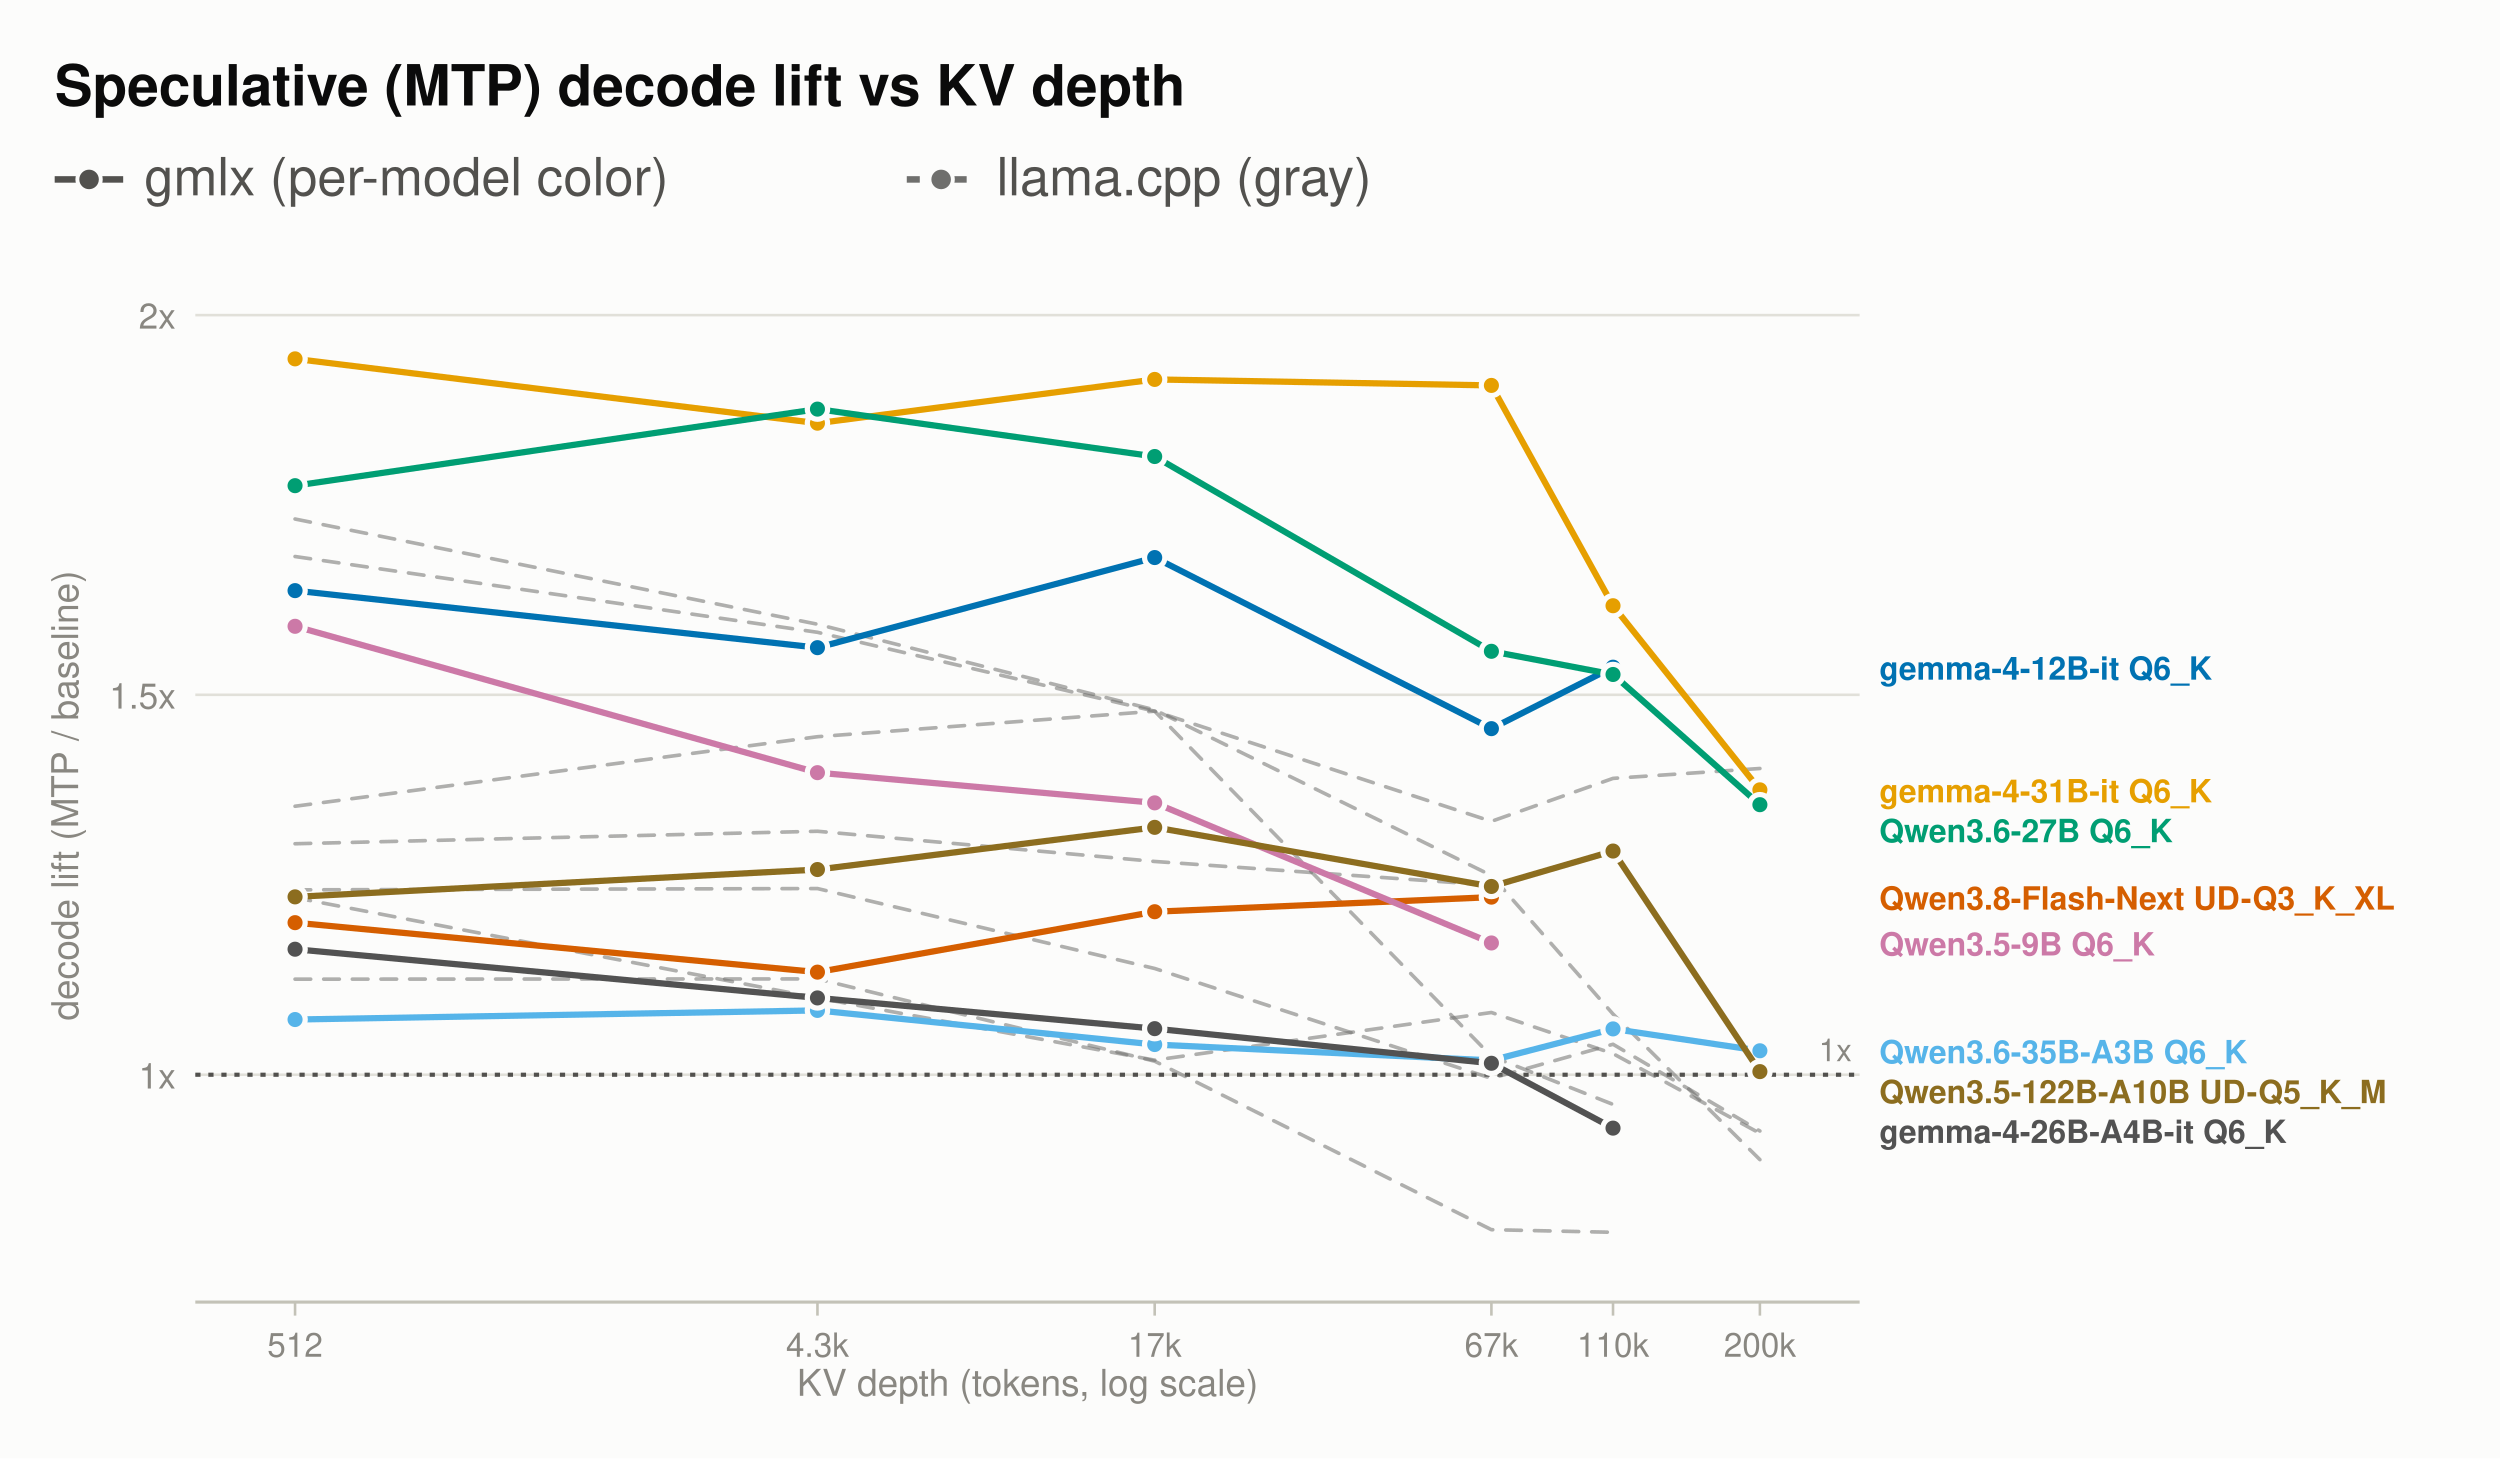
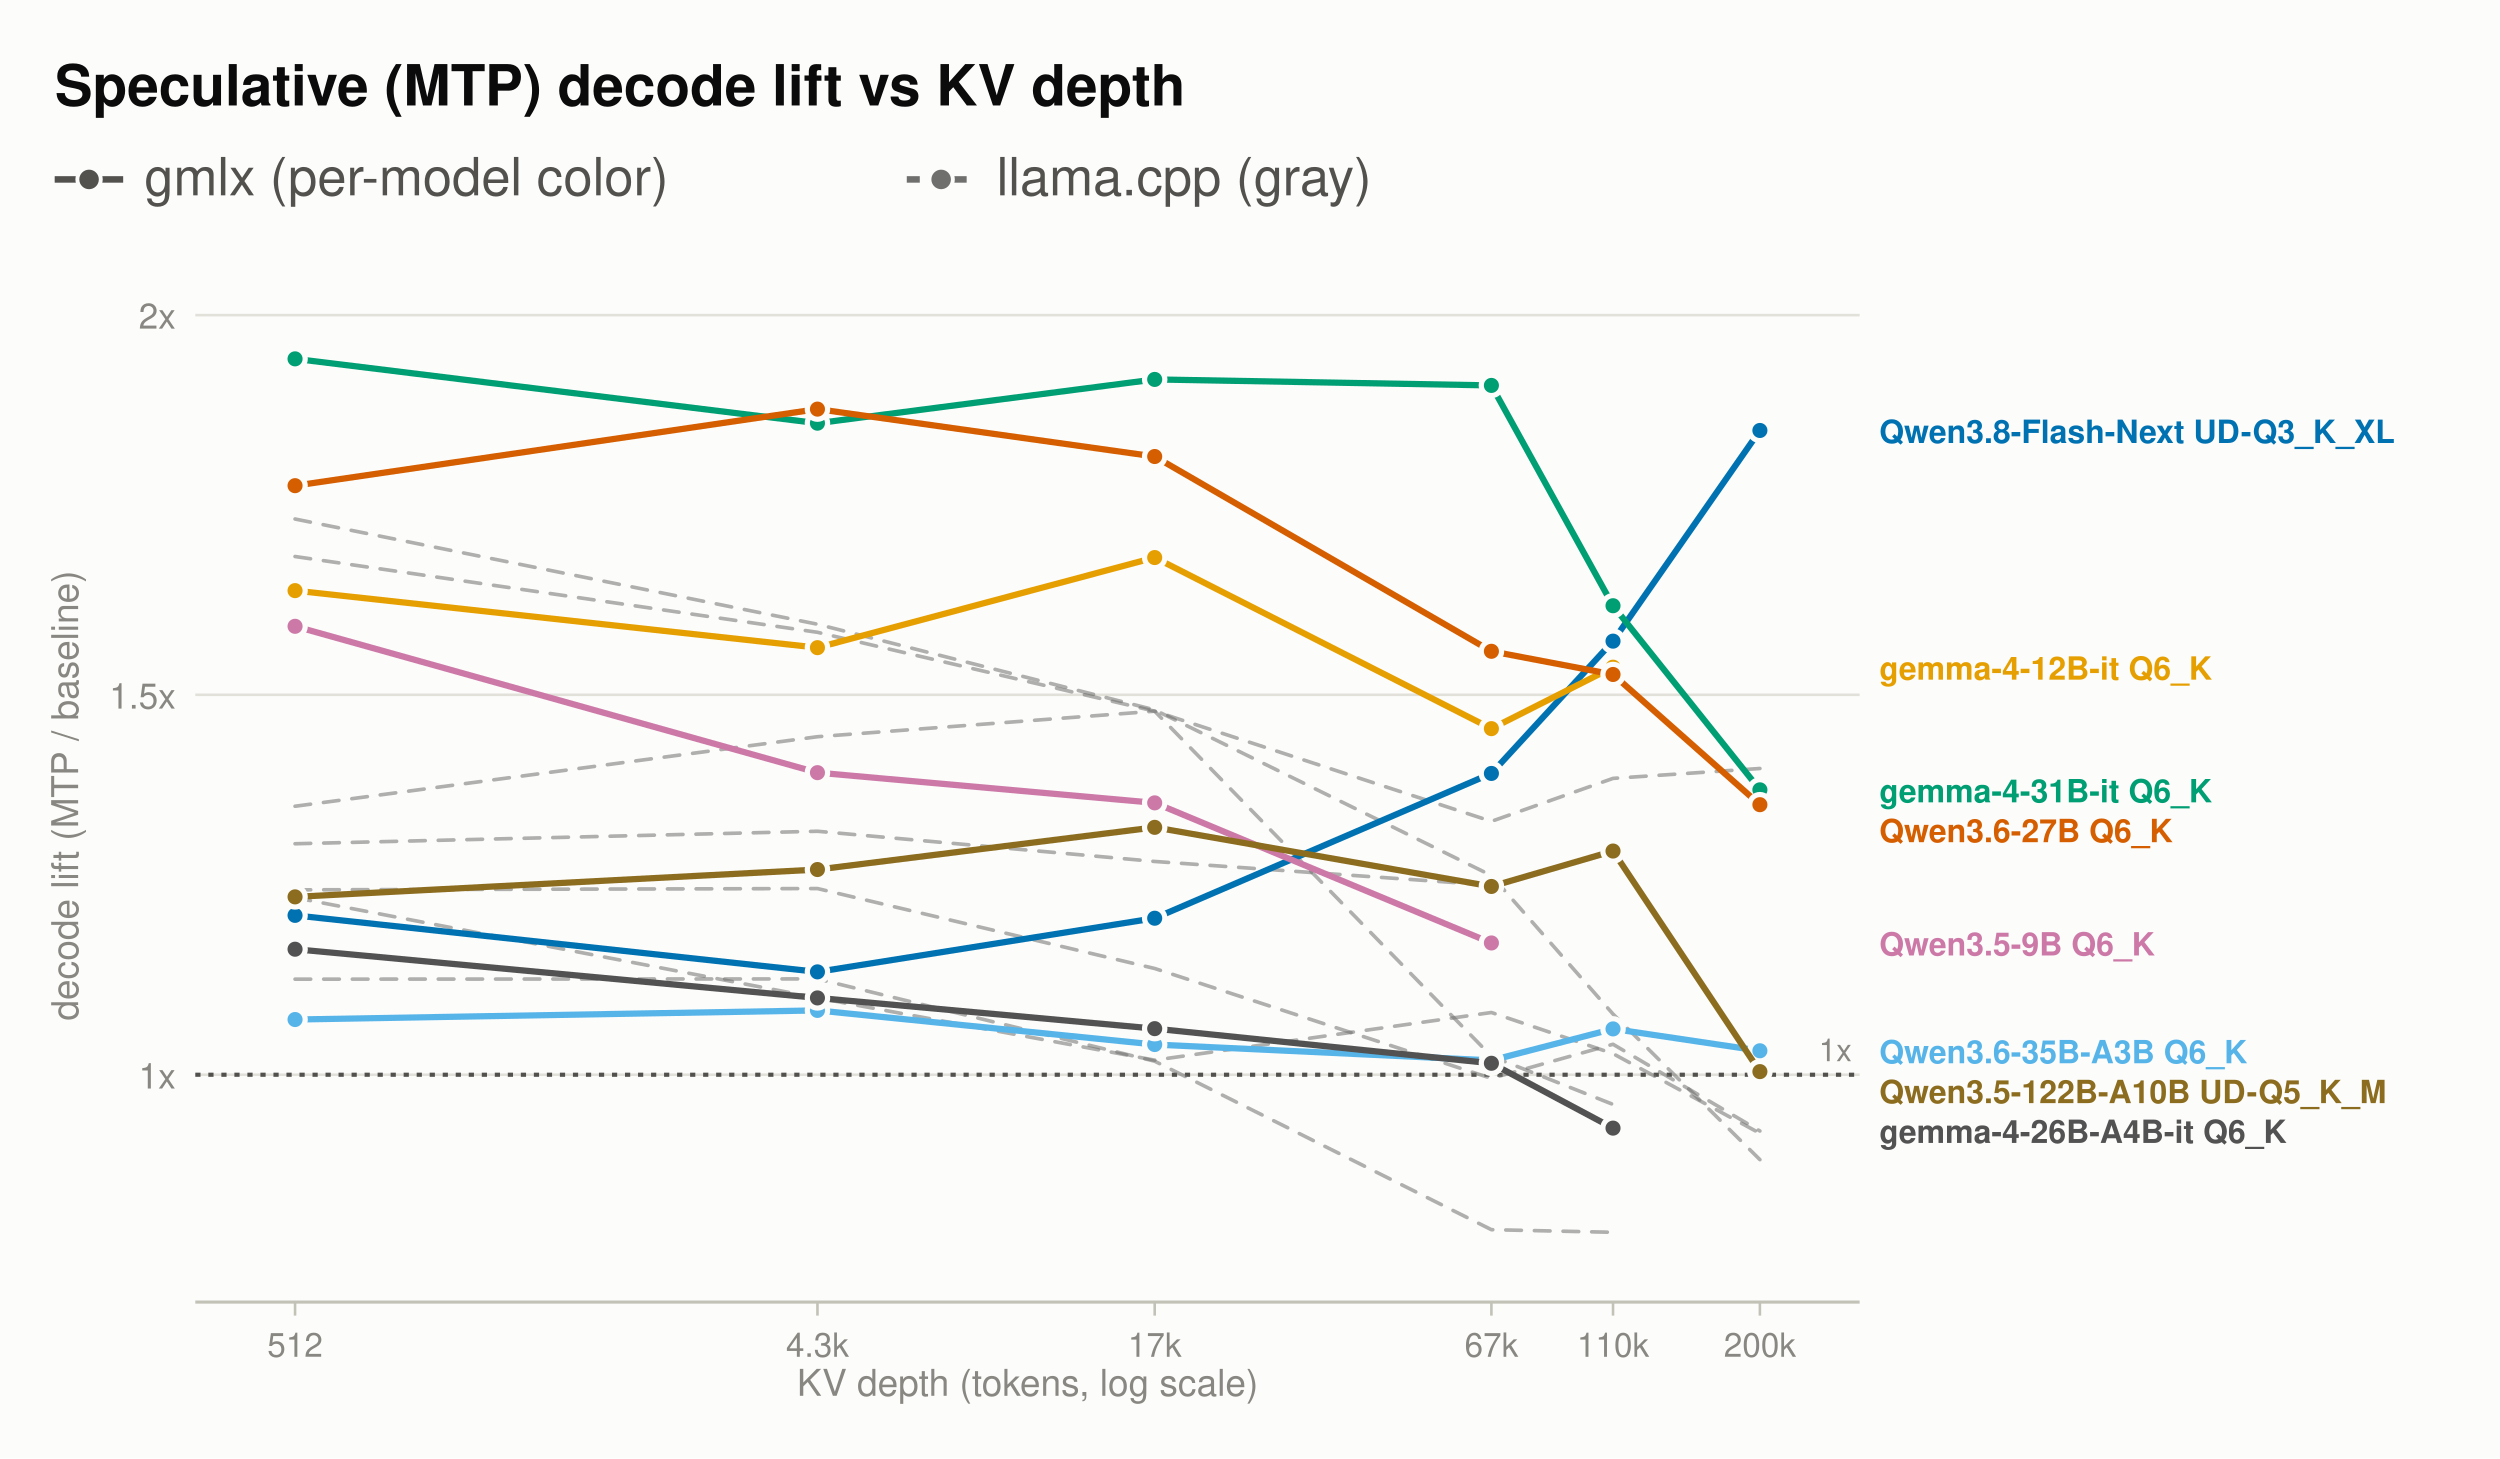
<svg xmlns="http://www.w3.org/2000/svg" width="960" height="560" viewBox="0 0 960 560" font-family="system-ui, -apple-system, 'Segoe UI', Helvetica, Arial, sans-serif">
  <rect x="0" y="0" width="960" height="560" fill="#fcfcfb" />
  <text x="21.0" y="40.5" font-size="21.8" fill="#0b0b0b" font-weight="600">Speculative (MTP) decode lift vs KV depth</text>
  <line x1="21.0" y1="68.9" x2="47.3" y2="68.9" stroke="#52514e" stroke-width="2.5" />
  <circle cx="34.2" cy="68.9" r="4.5" fill="#52514e" stroke="#fcfcfb" stroke-width="1.5" />
  <text x="55.4" y="75.0" font-size="20.2" fill="#52514e">gmlx (per-model color)</text>
  <line x1="348.2" y1="68.9" x2="374.6" y2="68.9" stroke="#6f6f6d" stroke-width="2.5" stroke-dasharray="5,4" />
  <circle cx="361.4" cy="68.9" r="4.5" fill="#6f6f6d" stroke="#fcfcfb" stroke-width="1.5" />
  <text x="382.7" y="75.0" font-size="20.2" fill="#52514e">llama.cpp (gray)</text>
  <line x1="75.0" y1="412.7" x2="714.1" y2="412.7" stroke="#e1e0d9" stroke-width="1.0" />
  <text x="67.5" y="418.0" font-size="13.5" fill="#898781" text-anchor="end" style="font-variant-numeric: tabular-nums">1x</text>
  <line x1="75.0" y1="266.8" x2="714.1" y2="266.8" stroke="#e1e0d9" stroke-width="1.0" />
  <text x="67.5" y="272.1" font-size="13.5" fill="#898781" text-anchor="end" style="font-variant-numeric: tabular-nums">1.5x</text>
  <line x1="75.0" y1="121.0" x2="714.1" y2="121.0" stroke="#e1e0d9" stroke-width="1.0" />
  <text x="67.5" y="126.2" font-size="13.5" fill="#898781" text-anchor="end" style="font-variant-numeric: tabular-nums">2x</text>
  <line x1="75.0" y1="500.0" x2="714.1" y2="500.0" stroke="#c3c2b7" stroke-width="1.2" />
  <line x1="75.0" y1="412.7" x2="714.1" y2="412.7" stroke="#52514e" stroke-width="1.6" stroke-dasharray="2,3" />
  <text x="711.1" y="407.5" font-size="12.0" fill="#898781" text-anchor="end">1x</text>
  <line x1="113.3" y1="500.0" x2="113.3" y2="505.2" stroke="#c3c2b7" stroke-width="1.0" />
  <text x="113.3" y="521.0" font-size="12.8" fill="#898781" text-anchor="middle" style="font-variant-numeric: tabular-nums">512</text>
  <line x1="313.9" y1="500.0" x2="313.9" y2="505.2" stroke="#c3c2b7" stroke-width="1.0" />
  <text x="313.9" y="521.0" font-size="12.8" fill="#898781" text-anchor="middle" style="font-variant-numeric: tabular-nums">4.3k</text>
  <line x1="443.4" y1="500.0" x2="443.4" y2="505.2" stroke="#c3c2b7" stroke-width="1.0" />
  <text x="443.4" y="521.0" font-size="12.8" fill="#898781" text-anchor="middle" style="font-variant-numeric: tabular-nums">17k</text>
  <line x1="572.7" y1="500.0" x2="572.7" y2="505.2" stroke="#c3c2b7" stroke-width="1.0" />
  <text x="572.7" y="521.0" font-size="12.8" fill="#898781" text-anchor="middle" style="font-variant-numeric: tabular-nums">67k</text>
  <line x1="619.4" y1="500.0" x2="619.4" y2="505.2" stroke="#c3c2b7" stroke-width="1.0" />
  <text x="619.4" y="521.0" font-size="12.8" fill="#898781" text-anchor="middle" style="font-variant-numeric: tabular-nums">110k</text>
  <line x1="675.8" y1="500.0" x2="675.8" y2="505.2" stroke="#c3c2b7" stroke-width="1.0" />
  <text x="675.8" y="521.0" font-size="12.8" fill="#898781" text-anchor="middle" style="font-variant-numeric: tabular-nums">200k</text>
  <path d="M113.3,309.6 L313.9,282.9 L443.4,273.1 L572.7,405.6 L619.4,424.1" fill="none" stroke="#6f6f6d" stroke-width="1.4" opacity="0.55" stroke-dasharray="6,5" stroke-linejoin="round" stroke-linecap="round" />
  <path d="M113.3,199.3 L313.9,239.7 L443.4,272.6 L572.7,336.2 L619.4,389.4 L675.8,445.3" fill="none" stroke="#6f6f6d" stroke-width="1.4" opacity="0.55" stroke-dasharray="6,5" stroke-linejoin="round" stroke-linecap="round" />
  <path d="M113.3,213.7 L313.9,242.8 L443.4,273.1 L572.7,315.4 L619.4,298.9 L675.8,295.1" fill="none" stroke="#6f6f6d" stroke-width="1.4" opacity="0.55" stroke-dasharray="6,5" stroke-linejoin="round" stroke-linecap="round" />
  <path d="M113.3,324.0 L313.9,319.2 L443.4,330.8 L572.7,339.9" fill="none" stroke="#6f6f6d" stroke-width="1.4" opacity="0.55" stroke-dasharray="6,5" stroke-linejoin="round" stroke-linecap="round" />
  <path d="M113.3,344.7 L313.9,383.2 L443.4,407.1 L572.7,388.8 L619.4,404.6 L675.8,435.2" fill="none" stroke="#6f6f6d" stroke-width="1.4" opacity="0.55" stroke-dasharray="6,5" stroke-linejoin="round" stroke-linecap="round" />
  <path d="M113.3,341.7 L313.9,341.2 L443.4,371.9 L572.7,414.1 L619.4,401.0 L675.8,434.3" fill="none" stroke="#6f6f6d" stroke-width="1.4" opacity="0.55" stroke-dasharray="6,5" stroke-linejoin="round" stroke-linecap="round" />
  <path d="M113.3,376.0 L313.9,375.9 L443.4,407.5 L572.7,472.2 L619.4,473.2" fill="none" stroke="#6f6f6d" stroke-width="1.4" opacity="0.55" stroke-dasharray="6,5" stroke-linejoin="round" stroke-linecap="round" />
-   <path d="M113.3,226.8 L313.9,248.7 L443.4,214.1 L572.7,279.8 L619.4,256.2" fill="none" stroke="#0072b2" stroke-width="2.4" stroke-linejoin="round" stroke-linecap="round" />
-   <circle cx="113.3" cy="226.8" r="3.9" fill="#0072b2" stroke="#fcfcfb" stroke-width="2.0" />
-   <circle cx="313.9" cy="248.7" r="3.9" fill="#0072b2" stroke="#fcfcfb" stroke-width="2.0" />
-   <circle cx="443.4" cy="214.1" r="3.9" fill="#0072b2" stroke="#fcfcfb" stroke-width="2.0" />
-   <circle cx="572.7" cy="279.8" r="3.9" fill="#0072b2" stroke="#fcfcfb" stroke-width="2.0" />
-   <circle cx="619.4" cy="256.2" r="3.9" fill="#0072b2" stroke="#fcfcfb" stroke-width="2.0" />
-   <path d="M113.3,137.8 L313.9,162.5 L443.4,145.7 L572.7,148.0 L619.4,232.6 L675.8,303.3" fill="none" stroke="#e69f00" stroke-width="2.4" stroke-linejoin="round" stroke-linecap="round" />
-   <circle cx="113.3" cy="137.8" r="3.9" fill="#e69f00" stroke="#fcfcfb" stroke-width="2.0" />
-   <circle cx="313.9" cy="162.5" r="3.9" fill="#e69f00" stroke="#fcfcfb" stroke-width="2.0" />
-   <circle cx="443.4" cy="145.7" r="3.9" fill="#e69f00" stroke="#fcfcfb" stroke-width="2.0" />
-   <circle cx="572.7" cy="148.0" r="3.9" fill="#e69f00" stroke="#fcfcfb" stroke-width="2.0" />
-   <circle cx="619.4" cy="232.6" r="3.9" fill="#e69f00" stroke="#fcfcfb" stroke-width="2.0" />
-   <circle cx="675.8" cy="303.3" r="3.9" fill="#e69f00" stroke="#fcfcfb" stroke-width="2.0" />
-   <path d="M113.3,186.5 L313.9,157.1 L443.4,175.3 L572.7,250.1 L619.4,259.0 L675.8,309.0" fill="none" stroke="#009e73" stroke-width="2.4" stroke-linejoin="round" stroke-linecap="round" />
-   <circle cx="113.3" cy="186.5" r="3.9" fill="#009e73" stroke="#fcfcfb" stroke-width="2.0" />
-   <circle cx="313.9" cy="157.1" r="3.9" fill="#009e73" stroke="#fcfcfb" stroke-width="2.0" />
-   <circle cx="443.4" cy="175.3" r="3.9" fill="#009e73" stroke="#fcfcfb" stroke-width="2.0" />
-   <circle cx="572.7" cy="250.1" r="3.9" fill="#009e73" stroke="#fcfcfb" stroke-width="2.0" />
-   <circle cx="619.4" cy="259.0" r="3.9" fill="#009e73" stroke="#fcfcfb" stroke-width="2.0" />
-   <circle cx="675.8" cy="309.0" r="3.9" fill="#009e73" stroke="#fcfcfb" stroke-width="2.0" />
-   <path d="M113.3,354.3 L313.9,373.3 L443.4,350.1 L572.7,344.5" fill="none" stroke="#d55e00" stroke-width="2.4" stroke-linejoin="round" stroke-linecap="round" />
-   <circle cx="113.3" cy="354.3" r="3.9" fill="#d55e00" stroke="#fcfcfb" stroke-width="2.0" />
-   <circle cx="313.9" cy="373.3" r="3.9" fill="#d55e00" stroke="#fcfcfb" stroke-width="2.0" />
-   <circle cx="443.4" cy="350.1" r="3.9" fill="#d55e00" stroke="#fcfcfb" stroke-width="2.0" />
-   <circle cx="572.7" cy="344.5" r="3.9" fill="#d55e00" stroke="#fcfcfb" stroke-width="2.0" />
+   <path d="M113.3,351.5 L313.9,373.2 L443.4,352.6 L572.7,297.0 L619.4,246.2 L675.8,165.3" fill="none" stroke="#0072b2" stroke-width="2.4" stroke-linejoin="round" stroke-linecap="round" />
+   <circle cx="113.3" cy="351.5" r="3.9" fill="#0072b2" stroke="#fcfcfb" stroke-width="2.0" />
+   <circle cx="313.9" cy="373.2" r="3.9" fill="#0072b2" stroke="#fcfcfb" stroke-width="2.0" />
+   <circle cx="443.4" cy="352.6" r="3.9" fill="#0072b2" stroke="#fcfcfb" stroke-width="2.0" />
+   <circle cx="572.7" cy="297.0" r="3.9" fill="#0072b2" stroke="#fcfcfb" stroke-width="2.0" />
+   <circle cx="619.4" cy="246.2" r="3.9" fill="#0072b2" stroke="#fcfcfb" stroke-width="2.0" />
+   <circle cx="675.8" cy="165.3" r="3.9" fill="#0072b2" stroke="#fcfcfb" stroke-width="2.0" />
+   <path d="M113.3,226.8 L313.9,248.7 L443.4,214.1 L572.7,279.8 L619.4,256.2" fill="none" stroke="#e69f00" stroke-width="2.4" stroke-linejoin="round" stroke-linecap="round" />
+   <circle cx="113.3" cy="226.8" r="3.9" fill="#e69f00" stroke="#fcfcfb" stroke-width="2.0" />
+   <circle cx="313.9" cy="248.7" r="3.9" fill="#e69f00" stroke="#fcfcfb" stroke-width="2.0" />
+   <circle cx="443.4" cy="214.1" r="3.9" fill="#e69f00" stroke="#fcfcfb" stroke-width="2.0" />
+   <circle cx="572.7" cy="279.8" r="3.9" fill="#e69f00" stroke="#fcfcfb" stroke-width="2.0" />
+   <circle cx="619.4" cy="256.2" r="3.9" fill="#e69f00" stroke="#fcfcfb" stroke-width="2.0" />
+   <path d="M113.3,137.8 L313.9,162.5 L443.4,145.7 L572.7,148.0 L619.4,232.6 L675.8,303.3" fill="none" stroke="#009e73" stroke-width="2.4" stroke-linejoin="round" stroke-linecap="round" />
+   <circle cx="113.3" cy="137.8" r="3.9" fill="#009e73" stroke="#fcfcfb" stroke-width="2.0" />
+   <circle cx="313.9" cy="162.5" r="3.9" fill="#009e73" stroke="#fcfcfb" stroke-width="2.0" />
+   <circle cx="443.4" cy="145.7" r="3.9" fill="#009e73" stroke="#fcfcfb" stroke-width="2.0" />
+   <circle cx="572.7" cy="148.0" r="3.9" fill="#009e73" stroke="#fcfcfb" stroke-width="2.0" />
+   <circle cx="619.4" cy="232.6" r="3.9" fill="#009e73" stroke="#fcfcfb" stroke-width="2.0" />
+   <circle cx="675.8" cy="303.3" r="3.9" fill="#009e73" stroke="#fcfcfb" stroke-width="2.0" />
+   <path d="M113.3,186.5 L313.9,157.1 L443.4,175.3 L572.7,250.1 L619.4,259.0 L675.8,309.0" fill="none" stroke="#d55e00" stroke-width="2.4" stroke-linejoin="round" stroke-linecap="round" />
+   <circle cx="113.3" cy="186.5" r="3.9" fill="#d55e00" stroke="#fcfcfb" stroke-width="2.0" />
+   <circle cx="313.9" cy="157.1" r="3.9" fill="#d55e00" stroke="#fcfcfb" stroke-width="2.0" />
+   <circle cx="443.4" cy="175.3" r="3.9" fill="#d55e00" stroke="#fcfcfb" stroke-width="2.0" />
+   <circle cx="572.7" cy="250.1" r="3.9" fill="#d55e00" stroke="#fcfcfb" stroke-width="2.0" />
+   <circle cx="619.4" cy="259.0" r="3.9" fill="#d55e00" stroke="#fcfcfb" stroke-width="2.0" />
+   <circle cx="675.8" cy="309.0" r="3.9" fill="#d55e00" stroke="#fcfcfb" stroke-width="2.0" />
  <path d="M113.3,240.5 L313.9,296.7 L443.4,308.3 L572.7,362.1" fill="none" stroke="#cc79a7" stroke-width="2.4" stroke-linejoin="round" stroke-linecap="round" />
  <circle cx="113.3" cy="240.5" r="3.9" fill="#cc79a7" stroke="#fcfcfb" stroke-width="2.0" />
  <circle cx="313.9" cy="296.7" r="3.9" fill="#cc79a7" stroke="#fcfcfb" stroke-width="2.0" />
  <circle cx="443.4" cy="308.3" r="3.9" fill="#cc79a7" stroke="#fcfcfb" stroke-width="2.0" />
  <circle cx="572.7" cy="362.1" r="3.9" fill="#cc79a7" stroke="#fcfcfb" stroke-width="2.0" />
  <path d="M113.3,391.5 L313.9,388.0 L443.4,401.1 L572.7,407.2 L619.4,395.1 L675.8,403.5" fill="none" stroke="#56b4e9" stroke-width="2.4" stroke-linejoin="round" stroke-linecap="round" />
  <circle cx="113.3" cy="391.5" r="3.9" fill="#56b4e9" stroke="#fcfcfb" stroke-width="2.0" />
  <circle cx="313.9" cy="388.0" r="3.9" fill="#56b4e9" stroke="#fcfcfb" stroke-width="2.0" />
  <circle cx="443.4" cy="401.1" r="3.9" fill="#56b4e9" stroke="#fcfcfb" stroke-width="2.0" />
  <circle cx="572.7" cy="407.2" r="3.9" fill="#56b4e9" stroke="#fcfcfb" stroke-width="2.0" />
  <circle cx="619.4" cy="395.1" r="3.9" fill="#56b4e9" stroke="#fcfcfb" stroke-width="2.0" />
  <circle cx="675.8" cy="403.5" r="3.9" fill="#56b4e9" stroke="#fcfcfb" stroke-width="2.0" />
  <path d="M113.3,344.4 L313.9,333.9 L443.4,317.7 L572.7,340.4 L619.4,326.8 L675.8,411.5" fill="none" stroke="#8c6d1f" stroke-width="2.4" stroke-linejoin="round" stroke-linecap="round" />
  <circle cx="113.3" cy="344.4" r="3.9" fill="#8c6d1f" stroke="#fcfcfb" stroke-width="2.0" />
  <circle cx="313.9" cy="333.9" r="3.9" fill="#8c6d1f" stroke="#fcfcfb" stroke-width="2.0" />
  <circle cx="443.4" cy="317.7" r="3.9" fill="#8c6d1f" stroke="#fcfcfb" stroke-width="2.0" />
  <circle cx="572.7" cy="340.4" r="3.9" fill="#8c6d1f" stroke="#fcfcfb" stroke-width="2.0" />
  <circle cx="619.4" cy="326.8" r="3.9" fill="#8c6d1f" stroke="#fcfcfb" stroke-width="2.0" />
  <circle cx="675.8" cy="411.5" r="3.9" fill="#8c6d1f" stroke="#fcfcfb" stroke-width="2.0" />
  <path d="M113.3,364.5 L313.9,383.2 L443.4,395.0 L572.7,408.3 L619.4,433.2" fill="none" stroke="#525252" stroke-width="2.4" stroke-linejoin="round" stroke-linecap="round" />
  <circle cx="113.3" cy="364.5" r="3.9" fill="#525252" stroke="#fcfcfb" stroke-width="2.0" />
  <circle cx="313.9" cy="383.2" r="3.9" fill="#525252" stroke="#fcfcfb" stroke-width="2.0" />
  <circle cx="443.4" cy="395.0" r="3.9" fill="#525252" stroke="#fcfcfb" stroke-width="2.0" />
  <circle cx="572.7" cy="408.3" r="3.9" fill="#525252" stroke="#fcfcfb" stroke-width="2.0" />
  <circle cx="619.4" cy="433.2" r="3.9" fill="#525252" stroke="#fcfcfb" stroke-width="2.0" />
  <text x="30.0" y="305.5" font-size="14.2" fill="#898781" text-anchor="middle" transform="rotate(-90.0 30.0 305.5)">decode lift (MTP / baseline)</text>
-   <text x="721.6" y="261.0" font-size="12.3" fill="#0072b2" font-weight="600">gemma-4-12B-it Q6_K</text>
-   <text x="721.6" y="308.1" font-size="12.3" fill="#e69f00" font-weight="600">gemma-4-31B-it Q6_K</text>
-   <text x="721.6" y="323.4" font-size="12.3" fill="#009e73" font-weight="600">Qwen3.6-27B Q6_K</text>
-   <text x="721.6" y="349.3" font-size="12.3" fill="#d55e00" font-weight="600">Qwen3.8-Flash-Next UD-Q3_K_XL</text>
+   <text x="721.6" y="170.1" font-size="12.3" fill="#0072b2" font-weight="600">Qwen3.8-Flash-Next UD-Q3_K_XL</text>
+   <text x="721.6" y="261.0" font-size="12.3" fill="#e69f00" font-weight="600">gemma-4-12B-it Q6_K</text>
+   <text x="721.6" y="308.1" font-size="12.3" fill="#009e73" font-weight="600">gemma-4-31B-it Q6_K</text>
+   <text x="721.6" y="323.4" font-size="12.3" fill="#d55e00" font-weight="600">Qwen3.6-27B Q6_K</text>
  <text x="721.6" y="366.9" font-size="12.3" fill="#cc79a7" font-weight="600">Qwen3.5-9B Q6_K</text>
  <text x="721.6" y="408.3" font-size="12.3" fill="#56b4e9" font-weight="600">Qwen3.6-35B-A3B Q6_K</text>
  <text x="721.6" y="423.6" font-size="12.3" fill="#8c6d1f" font-weight="600">Qwen3.5-122B-A10B UD-Q5_K_M</text>
  <text x="721.6" y="438.9" font-size="12.3" fill="#525252" font-weight="600">gemma-4-26B-A4B-it Q6_K</text>
  <text x="394.6" y="536.0" font-size="14.2" fill="#898781" text-anchor="middle">KV depth (tokens, log scale)</text>
</svg>
